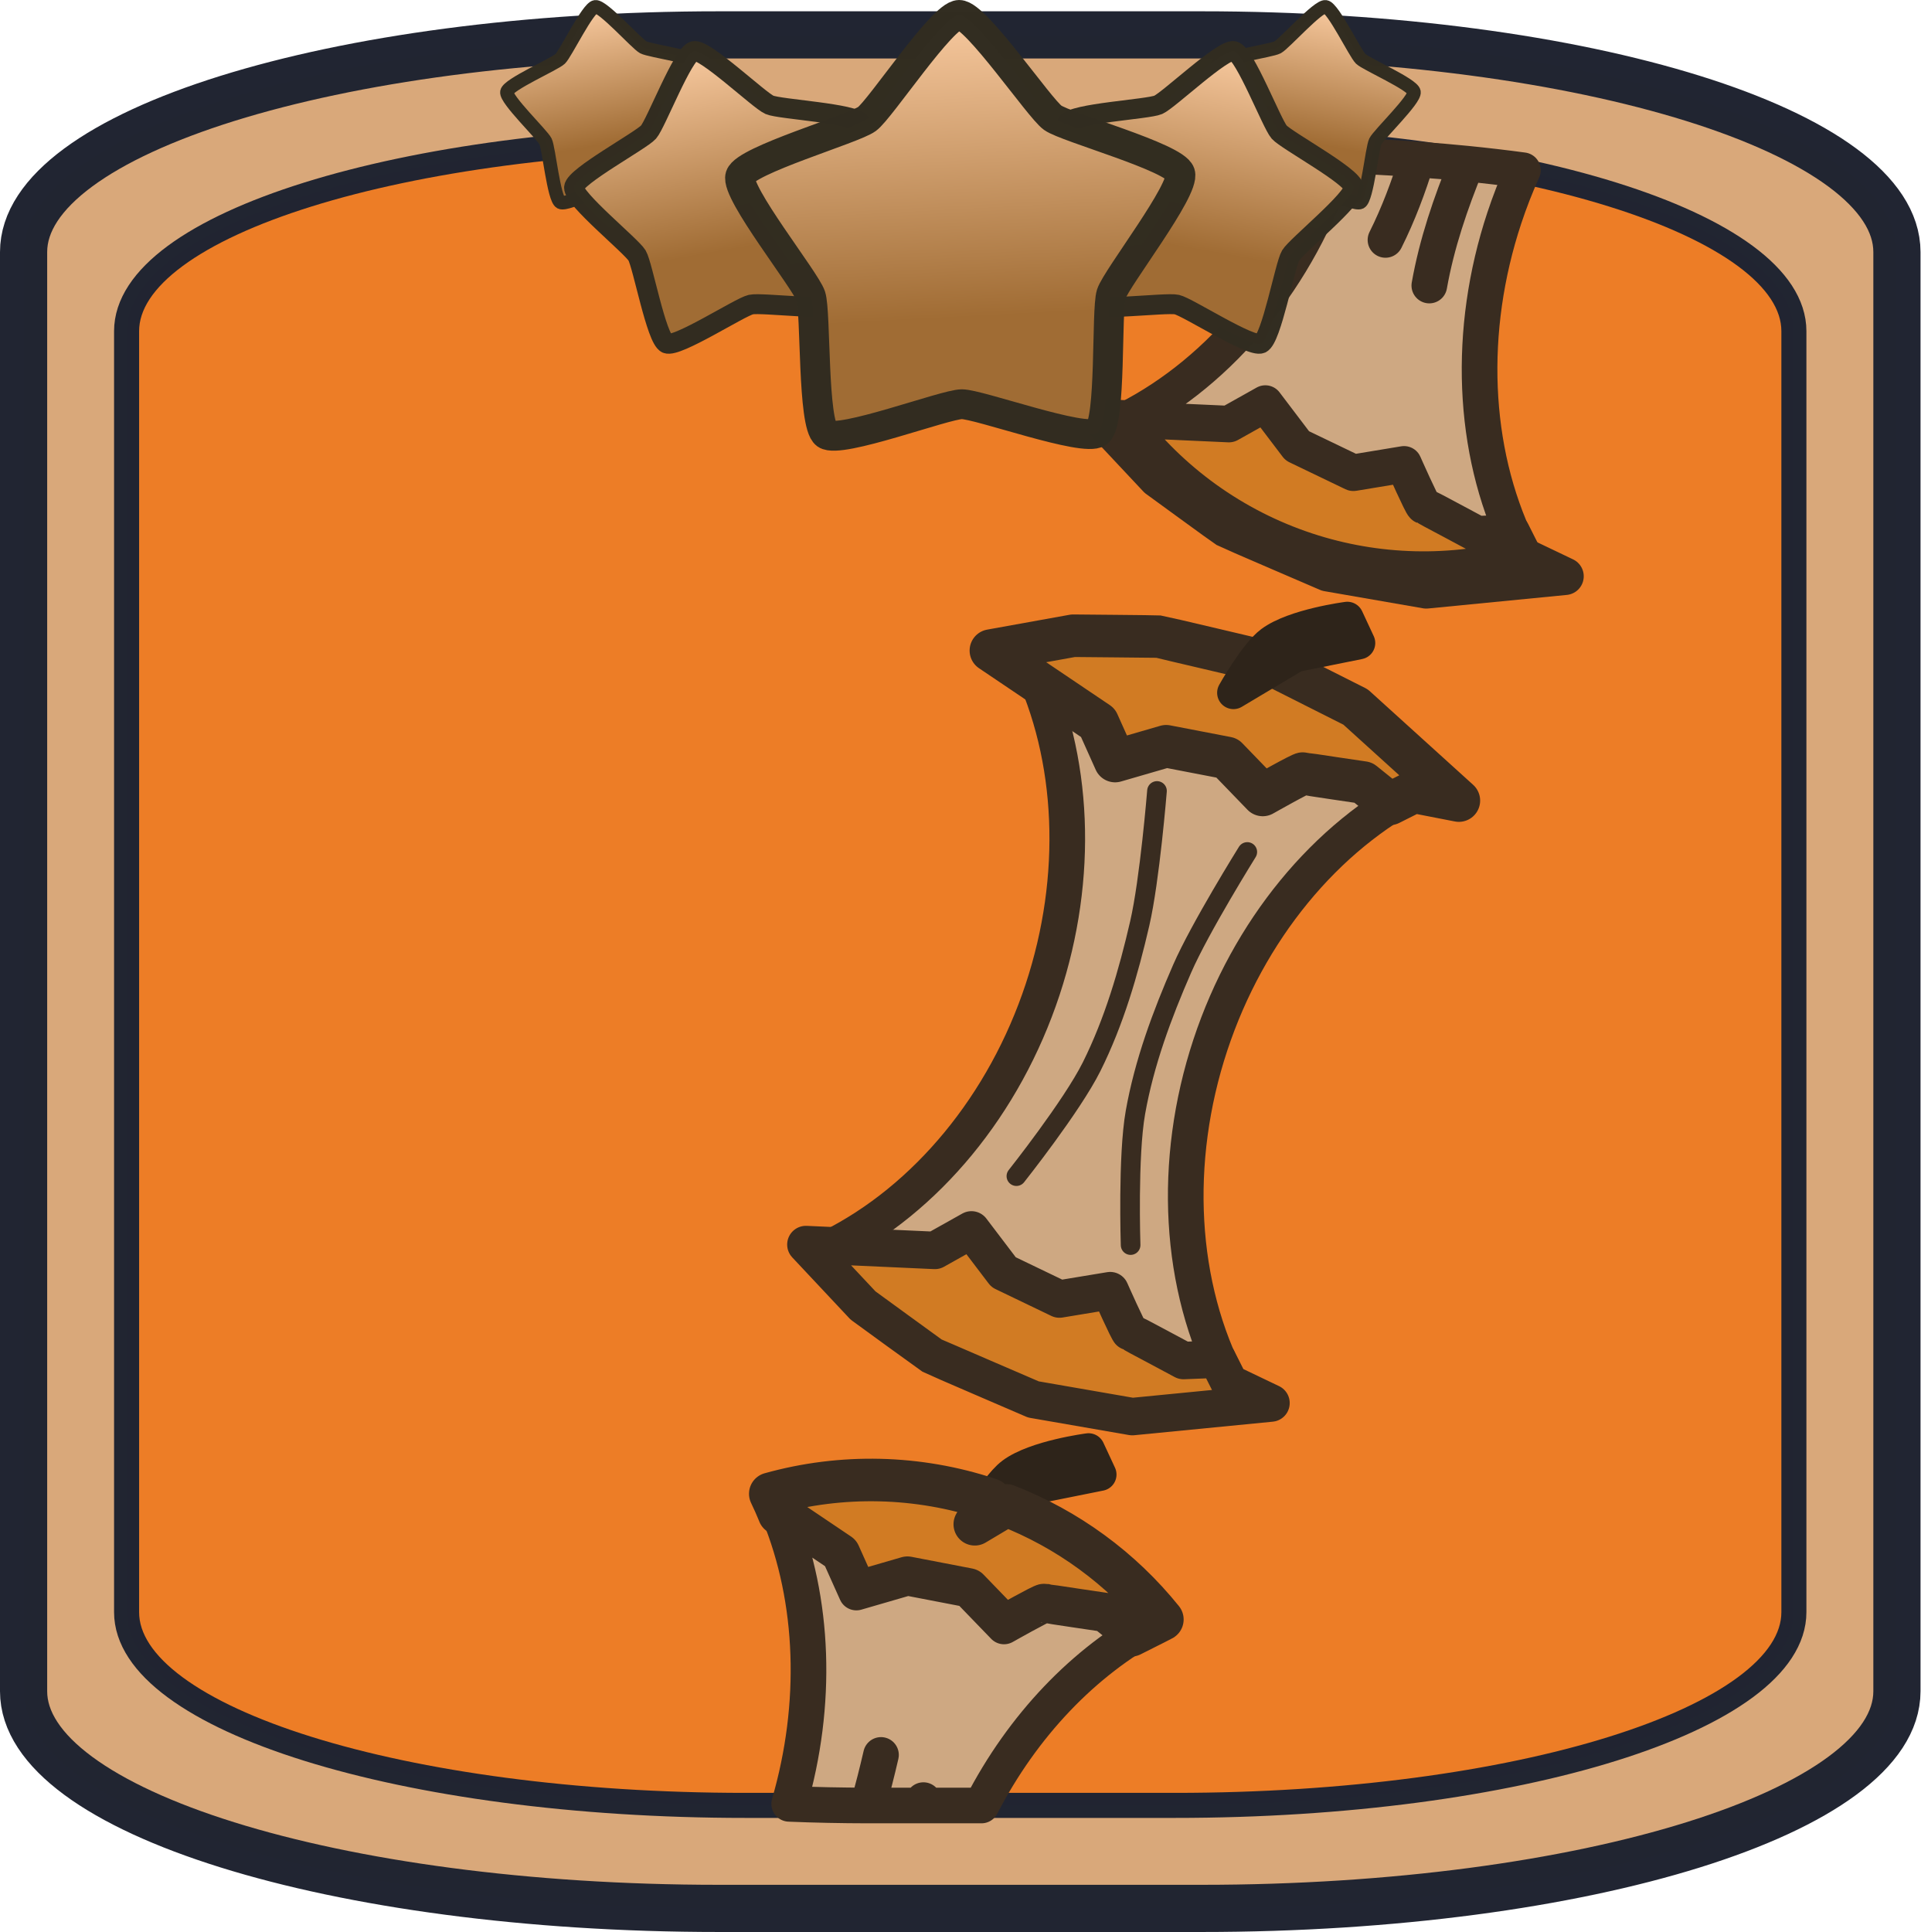
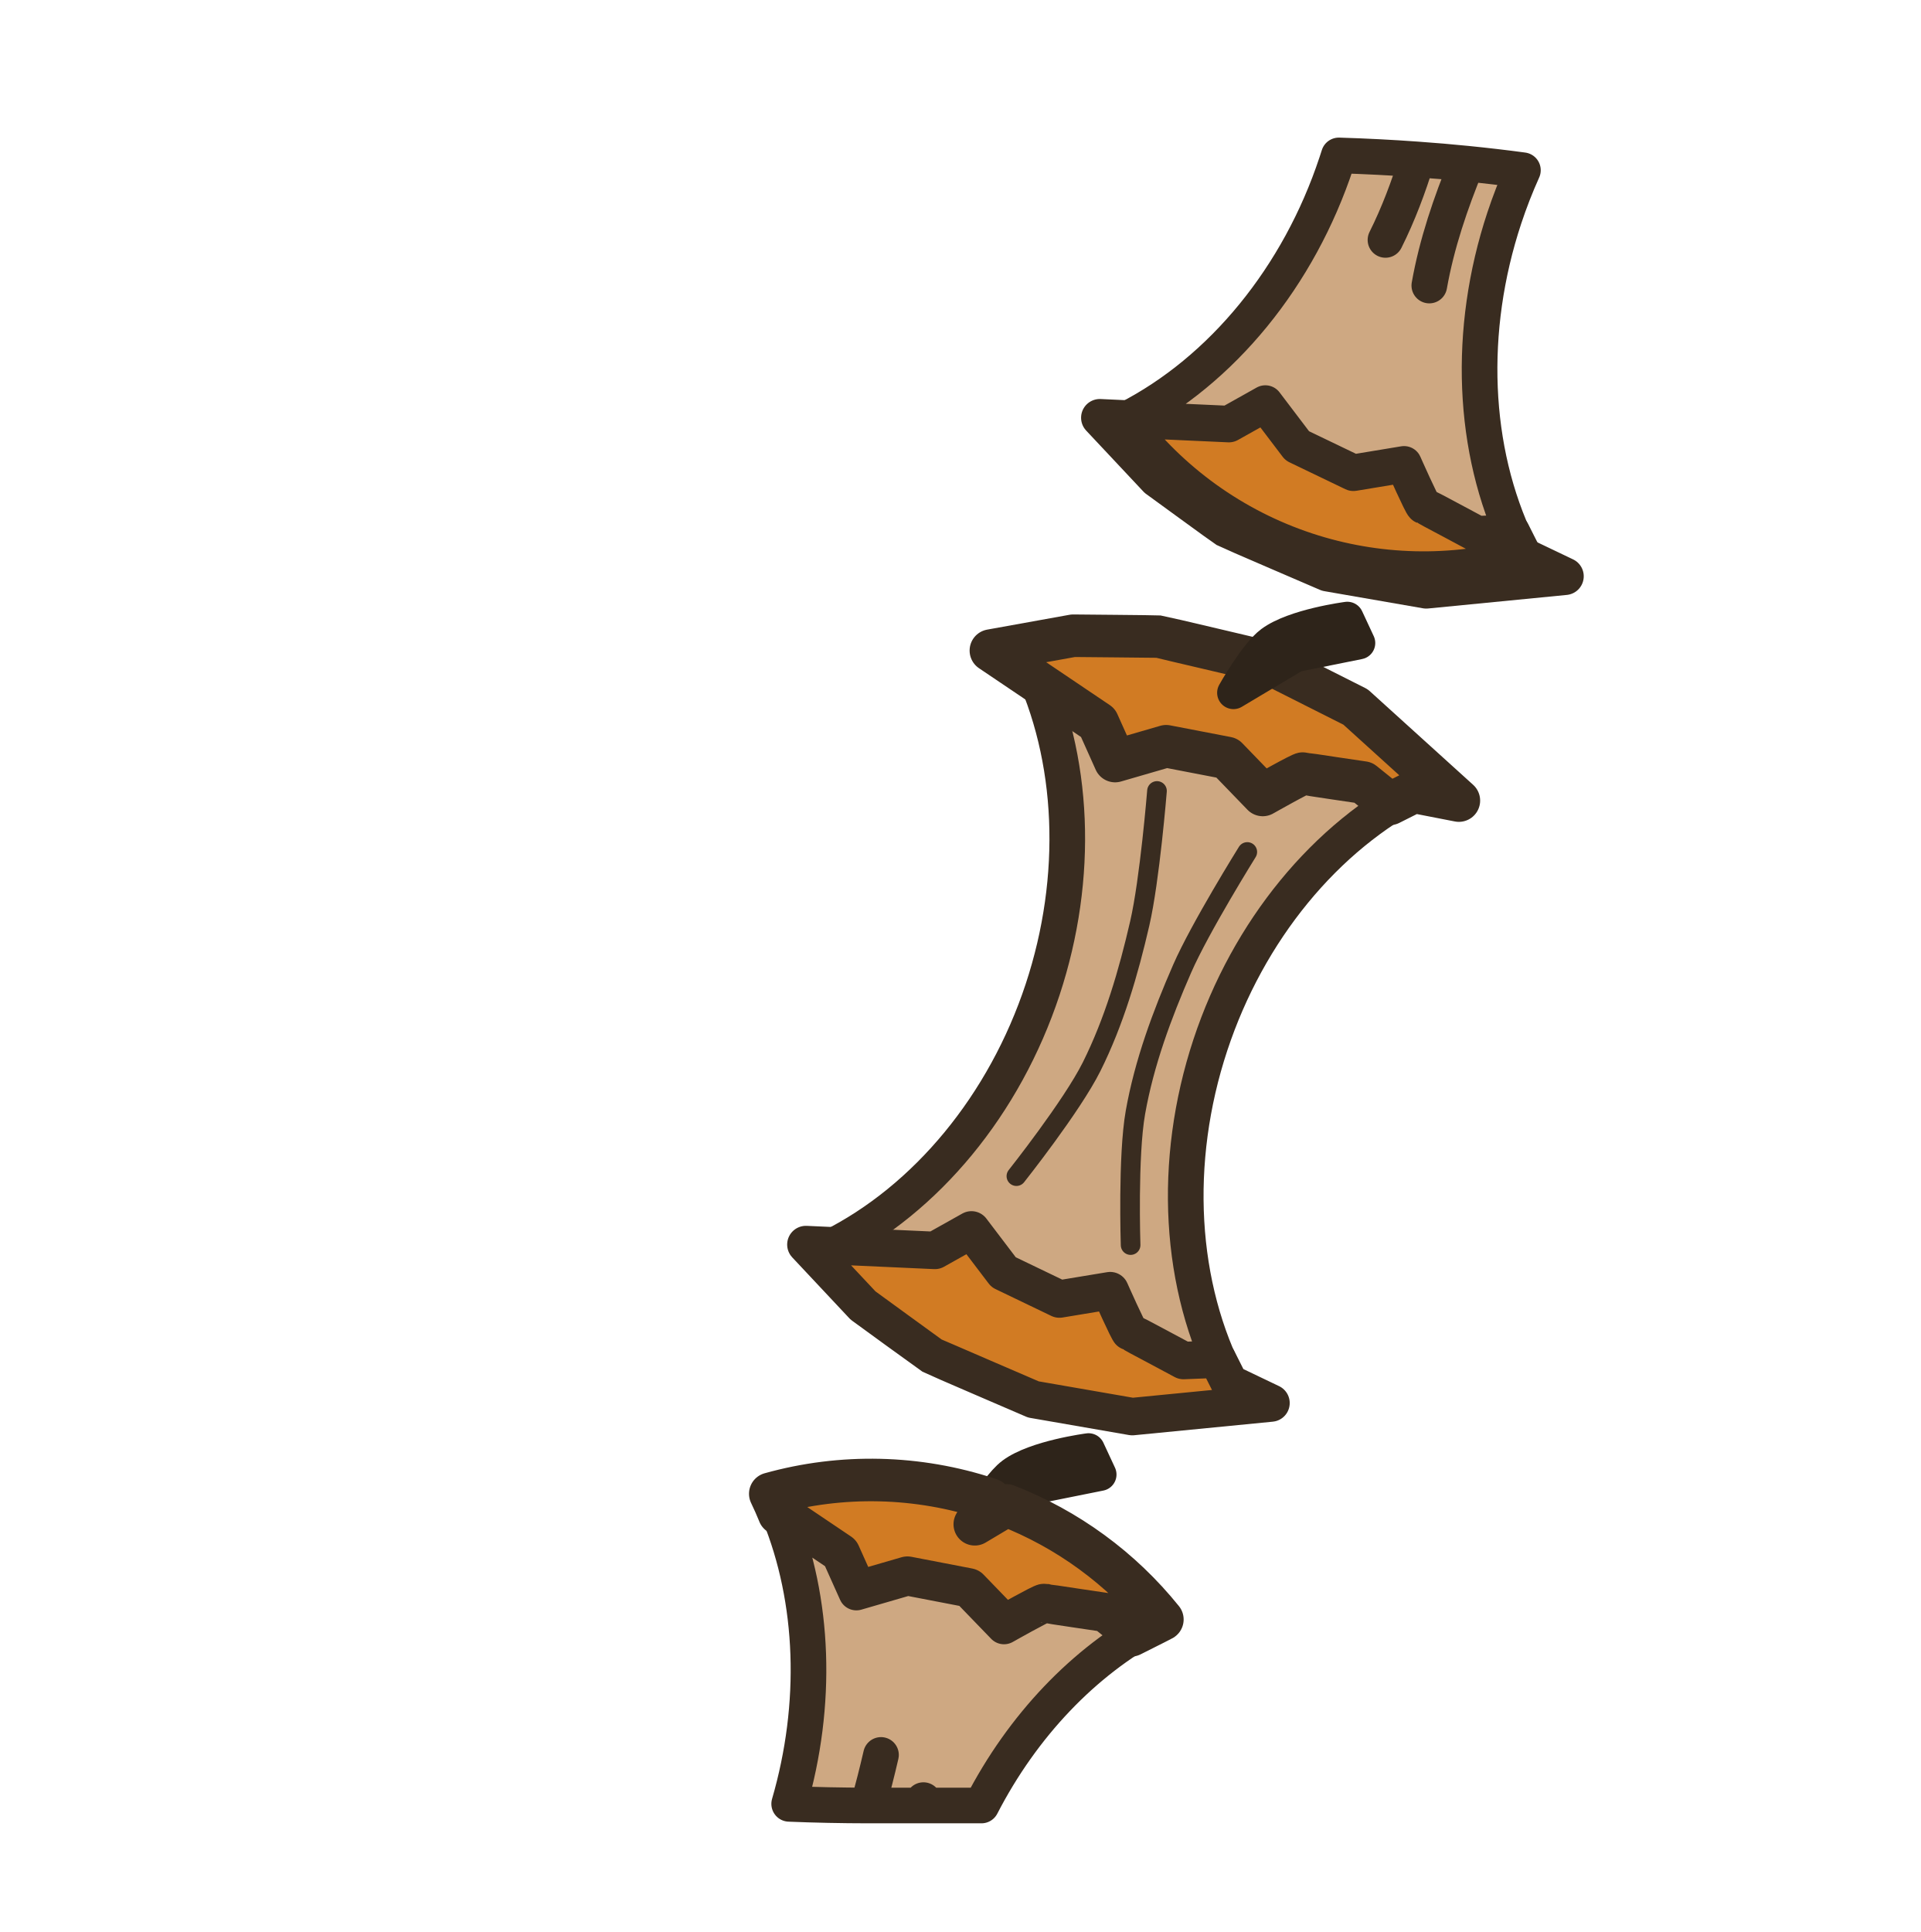
- <svg xmlns="http://www.w3.org/2000/svg" xmlns:xlink="http://www.w3.org/1999/xlink" width="200" height="201.177" viewBox="0 0 52.917 53.228" version="1.1" id="svg1">
+ <svg xmlns="http://www.w3.org/2000/svg" width="200" height="201.177" viewBox="0 0 52.917 53.228" version="1.1" id="svg1">
  <defs id="defs1">
-     <linearGradient xlink:href="#linearGradient33" id="linearGradient34" x1="9.158" y1="0.654" x2="9.524" y2="7.639" gradientUnits="userSpaceOnUse" />
-     <linearGradient id="linearGradient33">
-       <stop style="stop-color:#ffd1a8;stop-opacity:1;" offset="0" id="stop33" />
-       <stop style="stop-color:#a06c34;stop-opacity:1;" offset="0.696" id="stop34" />
-     </linearGradient>
-     <linearGradient xlink:href="#linearGradient33" id="linearGradient34-5" x1="9.158" y1="0.654" x2="9.524" y2="7.639" gradientUnits="userSpaceOnUse" />
-     <linearGradient xlink:href="#linearGradient33" id="linearGradient34-5-6" x1="9.158" y1="0.654" x2="9.524" y2="7.639" gradientUnits="userSpaceOnUse" />
-     <linearGradient xlink:href="#linearGradient33" id="linearGradient1" gradientUnits="userSpaceOnUse" x1="9.158" y1="0.654" x2="9.524" y2="7.639" />
-     <linearGradient xlink:href="#linearGradient33" id="linearGradient2" gradientUnits="userSpaceOnUse" x1="9.158" y1="0.654" x2="9.524" y2="7.639" />
-   </defs>
+     </defs>
  <g id="layer1" transform="translate(-0.2000028)">
-     <rect style="fill:#d9a87a;fill-opacity:1;stroke:#212532;stroke-width:1.3;stroke-linejoin:round;stroke-miterlimit:8.2;stroke-dasharray:none;stroke-opacity:0.996" id="rect1" width="51.617" height="51.617" x="0.85" y="0.961" ry="5.982" rx="19.158" />
-     <rect style="fill:#ed7d26;fill-opacity:1;stroke:#212532;stroke-width:0.69;stroke-linejoin:round;stroke-miterlimit:8.2;stroke-dasharray:none;stroke-opacity:0.996" id="rect1-8" width="45.94" height="45.94" x="3.688" y="3.8" ry="5.324" rx="17.051" />
-     <path style="fill:url(#linearGradient2);fill-opacity:1;fill-rule:nonzero;stroke:#322d21;stroke-width:0.443;stroke-linejoin:round;stroke-miterlimit:8.2;stroke-opacity:0.996" id="path1-5-7-01-0" d="M 11.386,7.222 C 11.183,7.371 9.615,6.801 9.363,6.803 9.112,6.804 7.551,7.395 7.346,7.249 7.142,7.102 7.199,5.434 7.12,5.196 7.04,4.957 5.996,3.655 6.072,3.415 6.148,3.176 7.752,2.715 7.955,2.565 8.157,2.416 9.073,1.021 9.324,1.019 c 0.251,-0.002 1.186,1.381 1.39,1.528 0.204,0.146 1.815,0.586 1.894,0.825 0.079,0.239 -0.947,1.555 -1.024,1.794 -0.076,0.24 0.003,1.907 -0.199,2.056 z" transform="matrix(0.8300305,-0.1096599,0.1096599,0.8300305,8.752035,0.363705)" />
-     <path style="fill:url(#linearGradient34-5-6);fill-opacity:1;fill-rule:nonzero;stroke:#322d21;stroke-width:0.443;stroke-linejoin:round;stroke-miterlimit:8.2;stroke-opacity:0.996" id="path1-5-7-0" d="M 11.386,7.222 C 11.183,7.371 9.615,6.801 9.363,6.803 9.112,6.804 7.551,7.395 7.346,7.249 7.142,7.102 7.199,5.434 7.12,5.196 7.04,4.957 5.996,3.655 6.072,3.415 6.148,3.176 7.752,2.715 7.955,2.565 8.157,2.416 9.073,1.021 9.324,1.019 c 0.251,-0.002 1.186,1.381 1.39,1.528 0.204,0.146 1.815,0.586 1.894,0.825 0.079,0.239 -0.947,1.555 -1.024,1.794 -0.076,0.24 0.003,1.907 -0.199,2.056 z" transform="matrix(-1.20564,0.2796039,0.2796039,1.20564,30.27516,-2.428279)" />
    <g id="g19" transform="translate(3.00463,0.4558129)">
      <path d="m 39.174,14.875 a 10.309,10.309 0 0 1 -5.991,-0.146 10.309,10.309 0 0 1 -5.01,-3.601 8.9,11.008 18.294 0 0 0.081,-0.04 l -0.755,-0.035 1.577,1.681 c 0,0 1.858,1.355 1.902,1.38 0.043,0.026 2.792,1.208 2.792,1.208 l 2.724,0.473 3.823,-0.374 z" style="fill:#d17b23;stroke:#392c20;stroke-width:1.032;stroke-linecap:round;stroke-linejoin:round" id="path11" />
      <path d="m 39.016,14.561 -0.175,-0.348 -0.936,0.037 c 0,0 -1.428,-0.767 -1.474,-0.782 -0.046,-0.015 -0.546,-1.143 -0.546,-1.143 l -1.398,0.231 -1.539,-0.74 -0.885,-1.166 -1.008,0.565 -2.799,-0.127 h -5.16e-4 a 8.9,11.008 18.294 0 1 -0.081,0.04 10.309,10.309 0 0 0 5.01,3.601 10.309,10.309 0 0 0 5.991,0.146 z" style="fill:#d17b23;stroke:#392c20;stroke-width:1.032;stroke-linecap:round;stroke-linejoin:round" id="path10" />
      <path d="m 39.157,4.234 c -0.503,-0.068 -1.019,-0.128 -1.547,-0.181 -0.447,1.086 -0.828,2.206 -1.032,3.358 0,0 0,0 0,0 0.204,-1.153 0.585,-2.273 1.032,-3.358 -0.449,-0.045 -0.907,-0.084 -1.371,-0.117 -0.234,0.762 -0.514,1.508 -0.869,2.218 0,0 0,0 0,0 C 35.725,5.444 36.005,4.697 36.239,3.936 35.537,3.885 34.818,3.848 34.085,3.826 a 8.9,11.008 18.294 0 1 -0.065,0.2 8.9,11.008 18.294 0 1 -5.767,7.062 l 2.799,0.127 1.008,-0.565 0.885,1.166 1.539,0.74 1.398,-0.231 c 0,0 0.5,1.128 0.546,1.143 0.046,0.015 1.474,0.782 1.474,0.782 l 0.936,-0.037 0.175,0.348 A 8.9,11.008 18.294 0 1 38.643,5.554 8.9,11.008 18.294 0 1 39.157,4.234 Z" style="opacity:1;fill:#cea882;stroke:#392c20;stroke-width:0.982;stroke-linecap:round;stroke-linejoin:round" id="path9" />
    </g>
    <g id="g6" transform="translate(2.655194,0.1646167)">
      <path d="m 25.896,18.083 a 8.9,11.008 18.294 0 1 0.377,9.014 8.9,11.008 18.294 0 1 -5.848,7.102 10.309,10.309 0 0 0 5.01,3.6 10.309,10.309 0 0 0 5.991,0.146 8.9,11.008 18.294 0 1 -0.531,-9.321 8.9,11.008 18.294 0 1 5.805,-7.08 10.309,10.309 0 0 0 -4.793,-3.321 10.309,10.309 0 0 0 -6.011,-0.141 z" style="fill:#cea882;fill-opacity:1;stroke:#392c20;stroke-width:0.982;stroke-linecap:round;stroke-linejoin:round" id="path3-6" />
      <path style="fill:#d17b23;fill-opacity:1;stroke:#392c20;stroke-width:1.172;stroke-linecap:round;stroke-linejoin:round;stroke-dasharray:none;stroke-opacity:1" d="m 24.847,17.759 2.95,1.989 0.473,1.055 1.406,-0.408 1.677,0.323 0.985,1.019 c 0,0 1.074,-0.608 1.12,-0.592 0.046,0.015 1.65,0.25 1.65,0.25 l 0.73,0.588 0.662,-0.333 1.242,0.242 -2.847,-2.579 -2.469,-1.244 c 0,0 -2.911,-0.689 -2.961,-0.694 -0.05,-0.005 -2.35,-0.025 -2.35,-0.025 z" id="path4-8" />
      <path style="fill:#d17b23;fill-opacity:1;stroke:#392c20;stroke-width:1.032;stroke-linecap:round;stroke-linejoin:round;stroke-dasharray:none;stroke-opacity:1" d="m 19.75,34.124 3.554,0.161 1.008,-0.565 0.885,1.165 1.539,0.74 1.398,-0.231 c 0,0 0.5,1.128 0.546,1.143 0.046,0.015 1.474,0.782 1.474,0.782 l 0.936,-0.037 0.333,0.662 1.142,0.546 -3.823,0.374 -2.724,-0.473 c 0,0 -2.748,-1.182 -2.792,-1.208 -0.043,-0.026 -1.901,-1.38 -1.901,-1.38 z" id="path4-1-5" />
      <path style="fill:#cea882;fill-opacity:1;stroke:#392c20;stroke-width:0.541;stroke-linecap:round;stroke-linejoin:round;stroke-dasharray:none;stroke-opacity:1" d="m 31.912,23.308 c 0,0 -1.303,2.089 -1.794,3.214 -0.556,1.272 -1.046,2.594 -1.288,3.961 -0.213,1.2 -0.133,3.655 -0.133,3.655" id="path5-7" />
      <path style="fill:#cea882;fill-opacity:1;stroke:#392c20;stroke-width:0.541;stroke-linecap:round;stroke-linejoin:round;stroke-dasharray:none;stroke-opacity:1" d="m 29.424,21.627 c 0,0 -0.199,2.454 -0.475,3.649 -0.312,1.353 -0.707,2.706 -1.327,3.949 -0.545,1.091 -2.072,3.014 -2.072,3.014" id="path5-2-6" />
      <path style="fill:#d17b23;fill-opacity:0;stroke:#2e241a;stroke-width:0.9;stroke-linecap:round;stroke-linejoin:round;stroke-dasharray:none;stroke-opacity:1" d="m 31.531,18.922 c 0,0 0.598,-1.068 1.034,-1.393 0.636,-0.475 2.103,-0.665 2.103,-0.665 l 0.32,0.687 -1.748,0.352 z" id="path6-1" />
    </g>
    <g id="g18" transform="translate(3.660606,0.00281779)">
      <path d="m 24.582,41.285 0.523,-0.312 1.748,-0.351 -0.32,-0.688 c 0,0 -1.467,0.19 -2.103,0.665 -0.137,0.102 -0.289,0.278 -0.434,0.47 0.182,0.043 0.295,0.069 0.295,0.069 z" style="fill:#d17b23;fill-opacity:0;stroke:#2e241a;stroke-width:0.9;stroke-linecap:round;stroke-linejoin:round" id="path18" />
      <path d="m 18.005,41.7 1.658,1.117 0.473,1.055 1.406,-0.408 1.677,0.323 0.985,1.019 c 0,0 1.066,-0.603 1.12,-0.592 0.046,0.015 1.65,0.25 1.65,0.25 l 0.73,0.588 0.662,-0.333 a 8.9,11.008 18.294 0 1 0.201,-0.104 10.309,10.309 0 0 0 -4.296,-3.143 l -0.873,0.52 c 0,0 0.186,-0.332 0.426,-0.682 a 10.309,10.309 0 0 0 -0.05,-0.017 10.309,10.309 0 0 0 -6.011,-0.141 8.9,11.008 18.294 0 1 0.243,0.548 z" style="fill:#d17b23;stroke:#392c20;stroke-width:1.172;stroke-linecap:round;stroke-linejoin:round" id="path14" />
      <path d="m 23.582,49.74 a 8.9,11.008 18.294 0 1 4.783,-5.02 l -0.662,0.333 -0.73,-0.588 c 0,0 -1.603,-0.235 -1.65,-0.25 -0.054,-0.01 -1.12,0.592 -1.12,0.592 l -0.985,-1.019 -1.677,-0.323 -1.406,0.408 -0.473,-1.055 -1.658,-1.117 a 8.9,11.008 18.294 0 1 0.28,7.994 c 0.711,0.029 1.436,0.044 2.172,0.045 0.133,-0.461 0.25,-0.927 0.358,-1.393 0,0 0,0 0,0 -0.108,0.466 -0.225,0.932 -0.358,1.393 0.028,4e-5 0.055,0 0.083,0 h 1.38 c 0.021,-0.049 0.043,-0.099 0.064,-0.148 0,0 0,0 0,0 -0.022,0.049 -0.043,0.098 -0.064,0.148 z" style="fill:#cea882;stroke:#392c20;stroke-width:0.982;stroke-linecap:round;stroke-linejoin:round" id="path12" />
    </g>
-     <path style="fill:url(#linearGradient1);fill-opacity:1;fill-rule:nonzero;stroke:#322d21;stroke-width:0.443;stroke-linejoin:round;stroke-miterlimit:8.2;stroke-opacity:0.996" id="path1-5-7-01" d="M 11.386,7.222 C 11.183,7.371 9.615,6.801 9.363,6.803 9.112,6.804 7.551,7.395 7.346,7.249 7.142,7.102 7.199,5.434 7.12,5.196 7.04,4.957 5.996,3.655 6.072,3.415 6.148,3.176 7.752,2.715 7.955,2.565 8.157,2.416 9.073,1.021 9.324,1.019 c 0.251,-0.002 1.186,1.381 1.39,1.528 0.204,0.146 1.815,0.586 1.894,0.825 0.079,0.239 -0.947,1.555 -1.024,1.794 -0.076,0.24 0.003,1.907 -0.199,2.056 z" transform="matrix(-0.8300305,-0.1096599,-0.1096599,0.8300305,44.57558,0.363705)" />
-     <path style="fill:url(#linearGradient34-5);fill-opacity:1;fill-rule:nonzero;stroke:#322d21;stroke-width:0.443;stroke-linejoin:round;stroke-miterlimit:8.2;stroke-opacity:0.996" id="path1-5-7" d="M 11.386,7.222 C 11.183,7.371 9.615,6.801 9.363,6.803 9.112,6.804 7.551,7.395 7.346,7.249 7.142,7.102 7.199,5.434 7.12,5.196 7.04,4.957 5.996,3.655 6.072,3.415 6.148,3.176 7.752,2.715 7.955,2.565 8.157,2.416 9.073,1.021 9.324,1.019 c 0.251,-0.002 1.186,1.381 1.39,1.528 0.204,0.146 1.815,0.586 1.894,0.825 0.079,0.239 -0.947,1.555 -1.024,1.794 -0.076,0.24 0.003,1.907 -0.199,2.056 z" transform="matrix(1.20564,0.2796039,-0.2796039,1.20564,23.23993,-2.428279)" />
-     <path style="fill:url(#linearGradient34);fill-opacity:1;fill-rule:nonzero;stroke:#322d21;stroke-width:0.443;stroke-linejoin:round;stroke-miterlimit:8.2;stroke-opacity:0.996" id="path1-5" d="M 11.386,7.222 C 11.183,7.371 9.615,6.801 9.363,6.803 9.112,6.804 7.551,7.395 7.346,7.249 7.142,7.102 7.199,5.434 7.12,5.196 7.04,4.957 5.996,3.655 6.072,3.415 6.148,3.176 7.752,2.715 7.955,2.565 8.157,2.416 9.073,1.021 9.324,1.019 c 0.251,-0.002 1.186,1.381 1.39,1.528 0.204,0.146 1.815,0.586 1.894,0.825 0.079,0.239 -0.947,1.555 -1.024,1.794 -0.076,0.24 0.003,1.907 -0.199,2.056 z" transform="matrix(1.854404,0,0,1.854404,9.337395,-1.479137)" />
  </g>
</svg>
